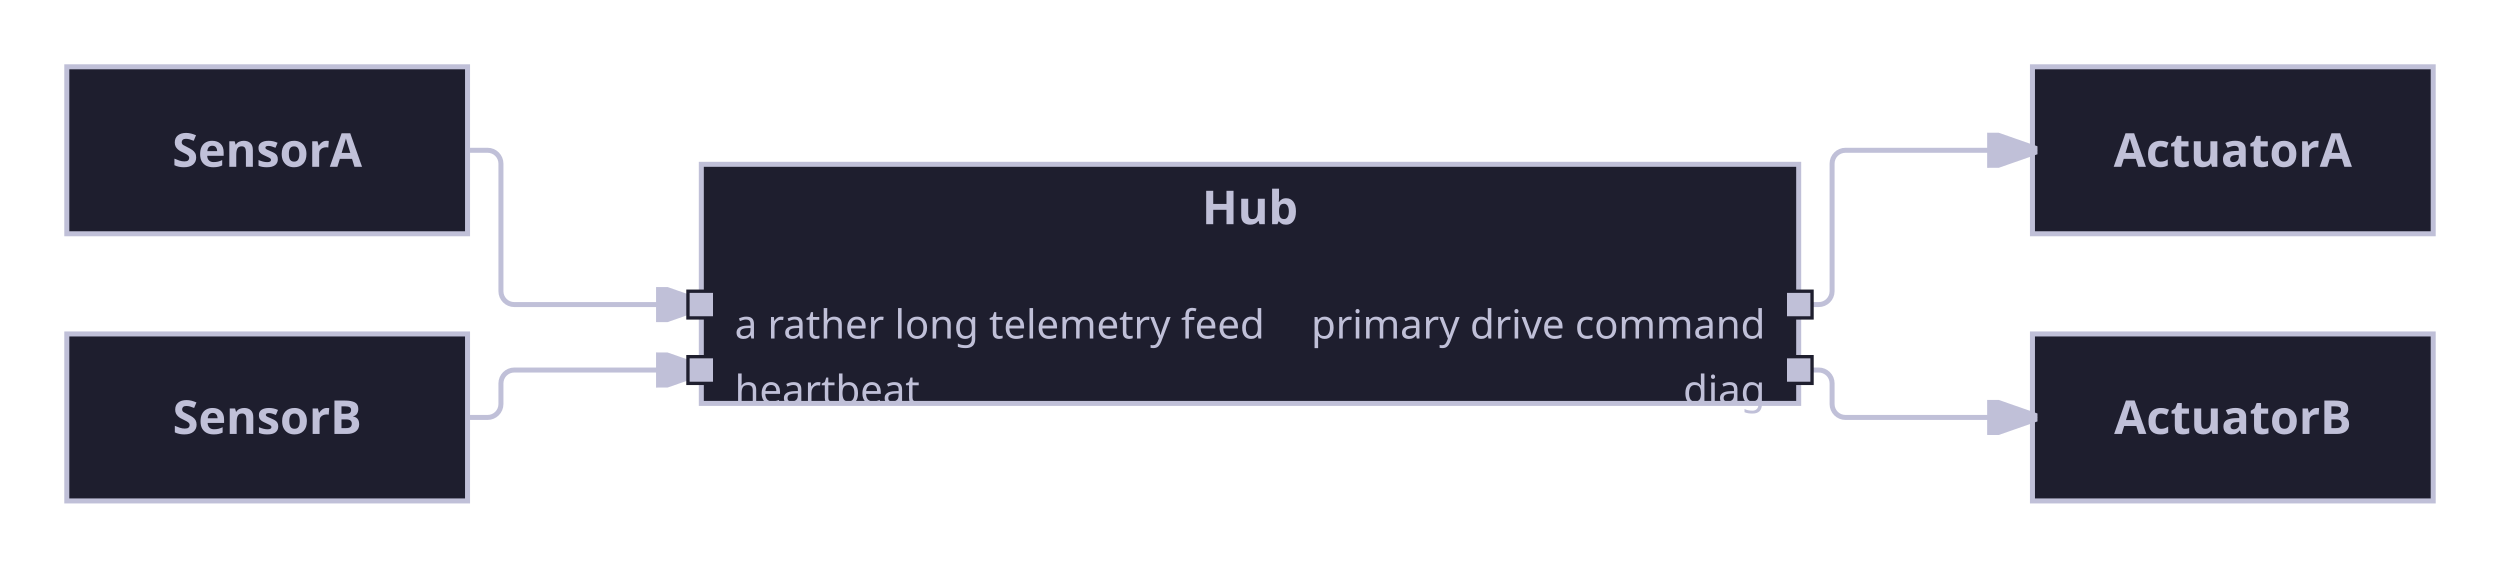
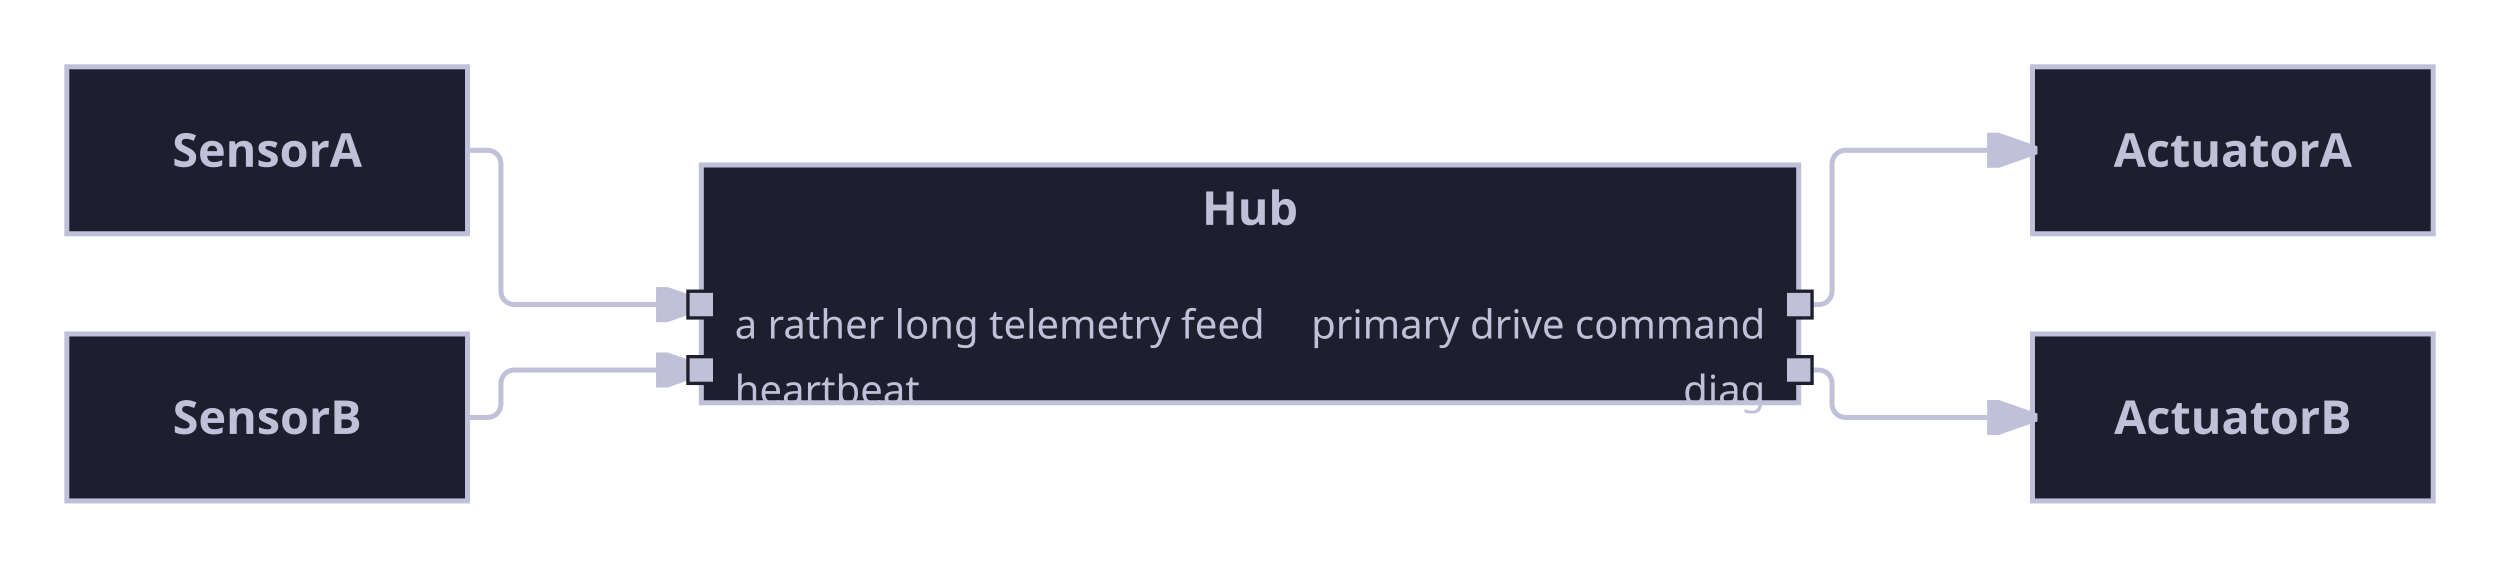
<svg xmlns="http://www.w3.org/2000/svg" width="748.60" height="170.00" viewBox="0 0 748.60 170.00">
  <defs>
    <marker id="line-end-open-chevron" markerWidth="10" markerHeight="7" refX="9" refY="3.5" orient="auto">
      <polyline points="0 0, 10 3.5, 0 7" fill="none" stroke="#C0C0D8" stroke-width="1.50" />
    </marker>
    <marker id="line-end-hollow-triangle" markerWidth="10" markerHeight="7" refX="9" refY="3.5" orient="auto">
      <polygon points="0 0, 10 3.5, 0 7" fill="#1E1E2E" stroke="#C0C0D8" stroke-width="1.50" />
    </marker>
    <marker id="line-end-filled-arrow" markerWidth="10" markerHeight="7" refX="9" refY="3.5" orient="auto">
      <polygon points="0 0, 10 3.5, 0 7" fill="#C0C0D8" stroke="#C0C0D8" stroke-width="1.50" />
    </marker>
    <marker id="line-end-hollow-triangle-crossbar" markerWidth="10" markerHeight="7" refX="9" refY="3.5" orient="auto">
      <polygon points="0 0, 10 3.5, 0 7" fill="#1E1E2E" stroke="#C0C0D8" stroke-width="1.50" />
      <line x1="7" y1="0" x2="7" y2="7" stroke="#C0C0D8" stroke-width="1.50" />
    </marker>
    <marker id="line-end-hollow-diamond" markerWidth="14" markerHeight="8" refX="13" refY="4" orient="auto">
      <polygon points="1 4, 7 0, 13 4, 7 8" fill="#1E1E2E" stroke="#C0C0D8" stroke-width="1.50" />
    </marker>
    <marker id="line-end-filled-diamond" markerWidth="14" markerHeight="8" refX="13" refY="4" orient="auto">
      <polygon points="1 4, 7 0, 13 4, 7 8" fill="#C0C0D8" stroke="#C0C0D8" stroke-width="1.50" />
    </marker>
    <marker id="line-end-circle" markerWidth="10" markerHeight="10" refX="9" refY="5" orient="auto">
      <circle cx="5" cy="5" r="4" fill="#1E1E2E" stroke="#C0C0D8" stroke-width="1.50" />
    </marker>
    <marker id="line-end-bar" markerWidth="4" markerHeight="12" refX="2" refY="6" orient="auto">
      <line x1="2" y1="0" x2="2" y2="12" stroke="#C0C0D8" stroke-width="1.50" />
    </marker>
    <filter id="label-bg" x="-0.05" y="-0.05" width="1.1" height="1.1">
      <feFlood flood-color="#1E1E2E" />
      <feComposite in="SourceGraphic" operator="over" />
    </filter>
  </defs>
  <rect x="20.00" y="20.00" width="120.00" height="50.00" fill="#1E1E2E" stroke="#C0C0D8" stroke-width="1.50" />
  <text x="80.00" y="45.00" font-family="Noto Sans, sans-serif" font-size="14.00" font-weight="bold" fill="#C0C0D8" text-anchor="middle" dominant-baseline="middle">SensorA</text>
  <rect x="20.00" y="100.00" width="120.00" height="50.00" fill="#1E1E2E" stroke="#C0C0D8" stroke-width="1.50" />
  <text x="80.00" y="125.00" font-family="Noto Sans, sans-serif" font-size="14.00" font-weight="bold" fill="#C0C0D8" text-anchor="middle" dominant-baseline="middle">SensorB</text>
-   <rect x="210.00" y="49.20" width="328.60" height="71.60" fill="#1E1E2E" stroke="#C0C0D8" stroke-width="1.50" />
-   <text x="374.30" y="62.20" font-family="Noto Sans, sans-serif" font-size="14.00" font-weight="bold" fill="#C0C0D8" text-anchor="middle" dominant-baseline="middle">Hub</text>
+   <rect x="210.00" y="49.40" width="328.60" height="71.20" fill="#1E1E2E" stroke="#C0C0D8" stroke-width="1.50" />
+   <text x="374.30" y="62.40" font-family="Noto Sans, sans-serif" font-size="14.00" font-weight="bold" fill="#C0C0D8" text-anchor="middle" dominant-baseline="middle">Hub</text>
  <rect x="608.60" y="20.00" width="120.00" height="50.00" fill="#1E1E2E" stroke="#C0C0D8" stroke-width="1.50" />
  <text x="668.60" y="45.00" font-family="Noto Sans, sans-serif" font-size="14.00" font-weight="bold" fill="#C0C0D8" text-anchor="middle" dominant-baseline="middle">ActuatorA</text>
  <rect x="608.60" y="100.00" width="120.00" height="50.00" fill="#1E1E2E" stroke="#C0C0D8" stroke-width="1.50" />
  <text x="668.60" y="125.00" font-family="Noto Sans, sans-serif" font-size="14.00" font-weight="bold" fill="#C0C0D8" text-anchor="middle" dominant-baseline="middle">ActuatorB</text>
  <path d="M 140.00 45.00 L 146.00 45.00 A 4.00 4.00 0 0 1 150.00 49.00 L 150.00 87.20 A 4.00 4.00 0 0 0 154.00 91.20 L 210.00 91.20" fill="none" stroke="#C0C0D8" stroke-width="1.50" marker-end="url(#line-end-filled-arrow)" />
  <rect x="206.00" y="87.20" width="8.00" height="8.00" fill="#C0C0D8" stroke="#1E1E2E" stroke-width="1.00" />
  <text x="220.00" y="97.20" font-family="Noto Sans, sans-serif" font-size="12.00" fill="#C0C0D8" text-anchor="start" dominant-baseline="middle">a rather long telemetry feed</text>
  <path d="M 140.00 125.00 L 146.00 125.00 A 4.00 4.00 0 0 0 150.00 121.00 L 150.00 114.80 A 4.00 4.00 0 0 1 154.00 110.80 L 210.00 110.80" fill="none" stroke="#C0C0D8" stroke-width="1.50" marker-end="url(#line-end-filled-arrow)" />
  <rect x="206.00" y="106.80" width="8.00" height="8.00" fill="#C0C0D8" stroke="#1E1E2E" stroke-width="1.00" />
  <text x="220.00" y="116.80" font-family="Noto Sans, sans-serif" font-size="12.00" fill="#C0C0D8" text-anchor="start" dominant-baseline="middle">heartbeat</text>
  <path d="M 538.60 91.20 L 544.60 91.20 A 4.00 4.00 0 0 0 548.60 87.20 L 548.60 49.00 A 4.00 4.00 0 0 1 552.60 45.00 L 608.60 45.00" fill="none" stroke="#C0C0D8" stroke-width="1.50" marker-end="url(#line-end-filled-arrow)" />
  <rect x="534.60" y="87.20" width="8.00" height="8.00" fill="#C0C0D8" stroke="#1E1E2E" stroke-width="1.00" />
  <text x="528.60" y="97.20" font-family="Noto Sans, sans-serif" font-size="12.00" fill="#C0C0D8" text-anchor="end" dominant-baseline="middle">primary drive command</text>
  <path d="M 538.60 110.80 L 544.60 110.80 A 4.00 4.00 0 0 1 548.60 114.80 L 548.60 121.00 A 4.00 4.00 0 0 0 552.60 125.00 L 608.60 125.00" fill="none" stroke="#C0C0D8" stroke-width="1.50" marker-end="url(#line-end-filled-arrow)" />
  <rect x="534.60" y="106.80" width="8.00" height="8.00" fill="#C0C0D8" stroke="#1E1E2E" stroke-width="1.00" />
  <text x="528.60" y="116.80" font-family="Noto Sans, sans-serif" font-size="12.00" fill="#C0C0D8" text-anchor="end" dominant-baseline="middle">diag</text>
</svg>
